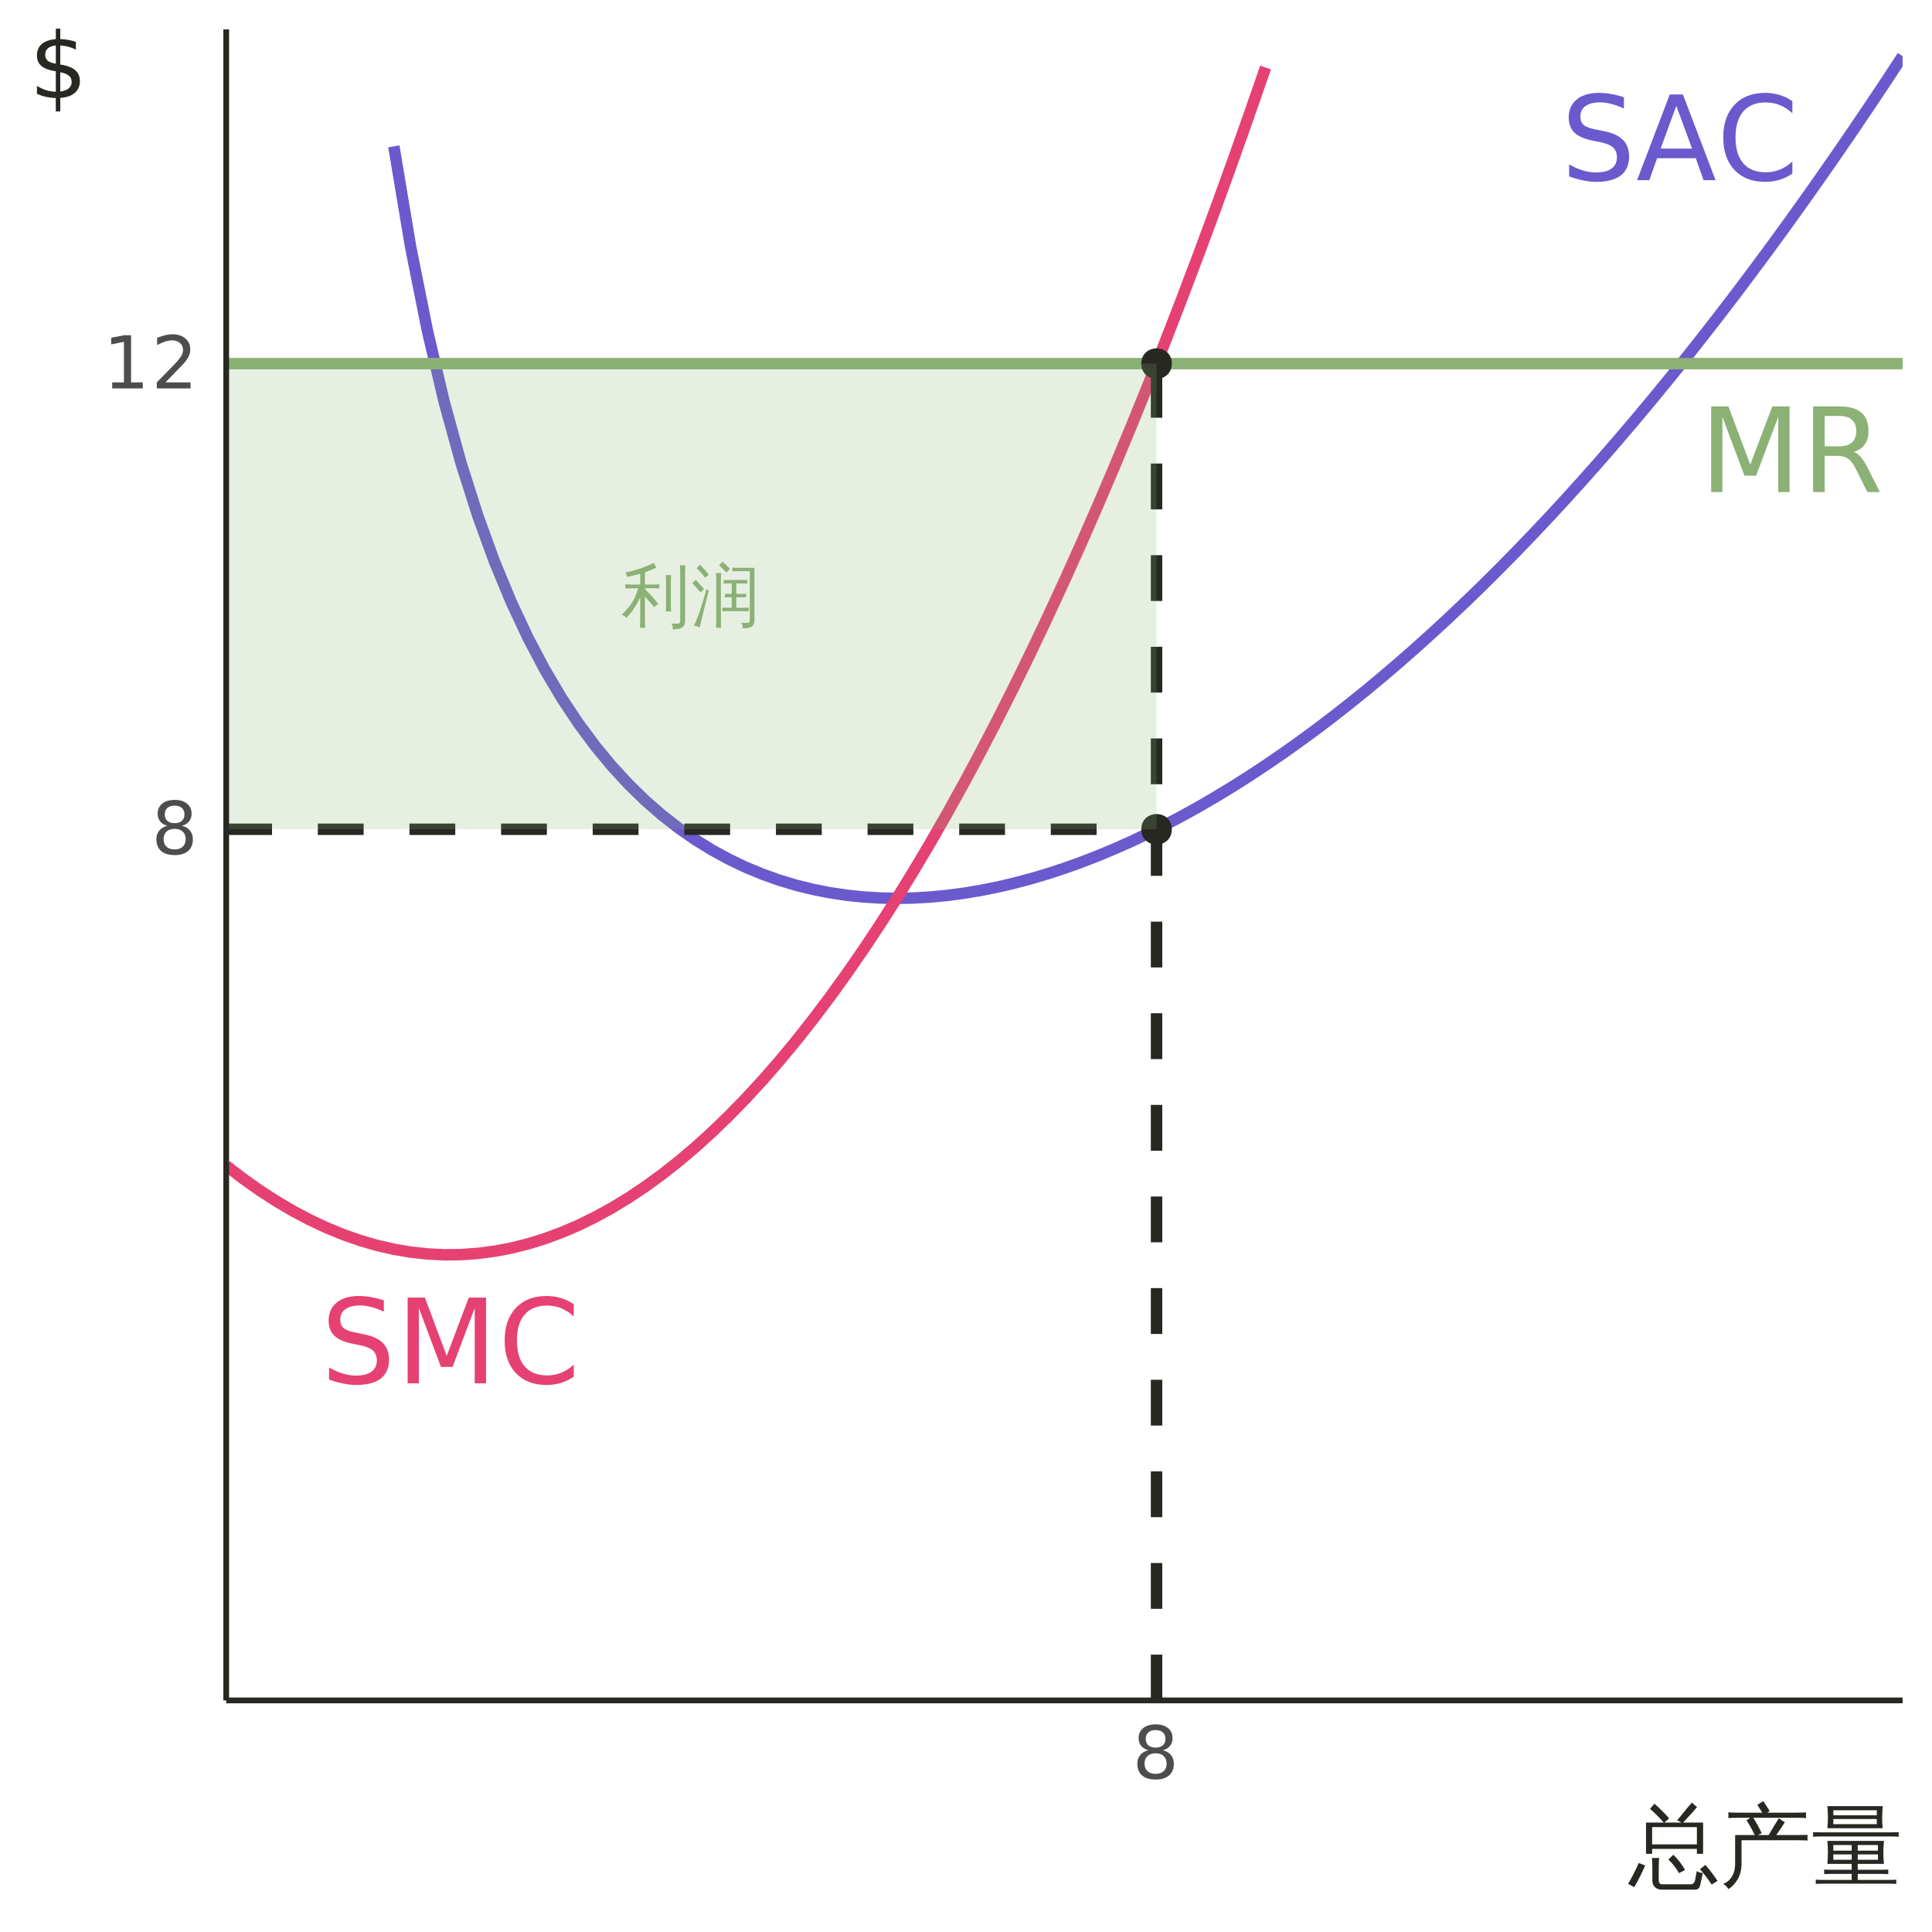
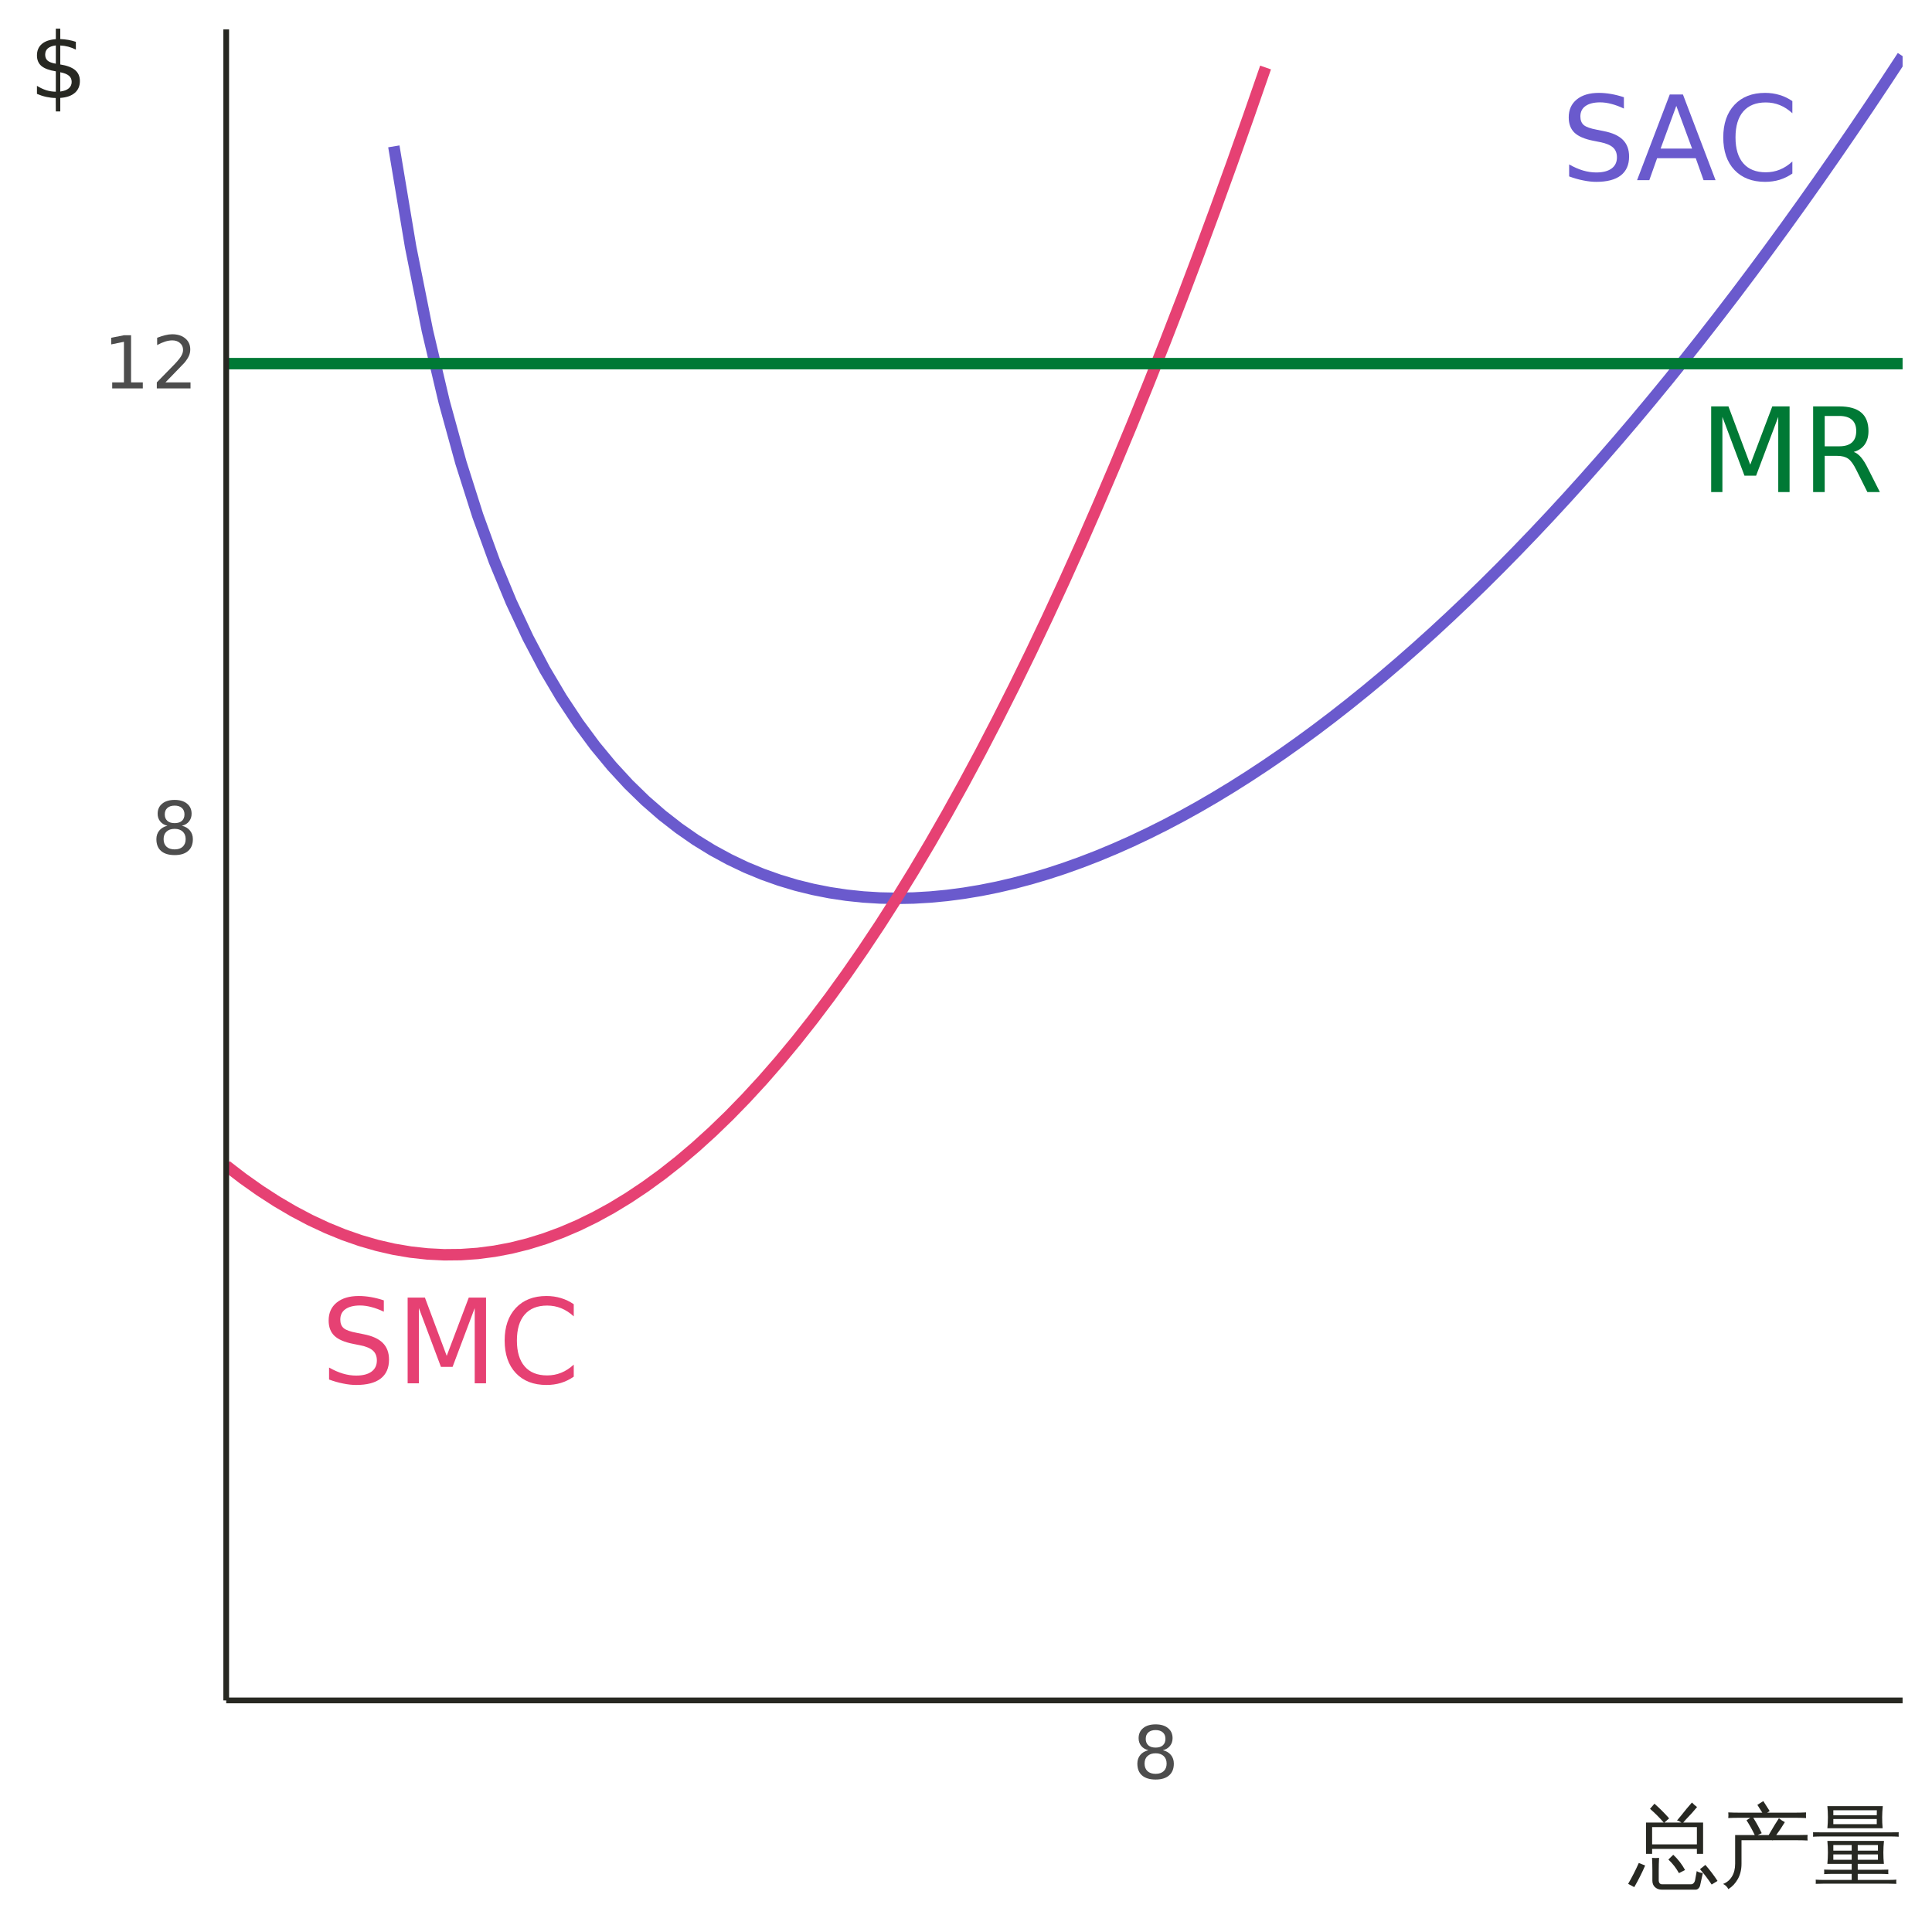
<svg xmlns="http://www.w3.org/2000/svg" xmlns:xlink="http://www.w3.org/1999/xlink" width="360" height="360" viewBox="0 0 360 360">
  <defs>
    <g>
      <g id="glyph-0-0">
        <path d="M 1.094 3.875 L 1.094 -15.453 L 12.047 -15.453 L 12.047 3.875 Z M 2.328 2.656 L 10.828 2.656 L 10.828 -14.219 L 2.328 -14.219 Z M 2.328 2.656 " />
      </g>
      <g id="glyph-0-1">
        <path d="M 11.719 -15.453 L 11.719 -13.344 C 10.906 -13.727 10.133 -14.016 9.406 -14.203 C 8.676 -14.398 7.973 -14.5 7.297 -14.5 C 6.117 -14.5 5.207 -14.27 4.562 -13.812 C 3.926 -13.363 3.609 -12.719 3.609 -11.875 C 3.609 -11.164 3.82 -10.629 4.25 -10.266 C 4.676 -9.91 5.477 -9.625 6.656 -9.406 L 7.969 -9.141 C 9.582 -8.828 10.77 -8.285 11.531 -7.516 C 12.301 -6.742 12.688 -5.707 12.688 -4.406 C 12.688 -2.852 12.164 -1.676 11.125 -0.875 C 10.094 -0.082 8.57 0.312 6.562 0.312 C 5.812 0.312 5.008 0.223 4.156 0.047 C 3.301 -0.117 2.422 -0.367 1.516 -0.703 L 1.516 -2.938 C 2.391 -2.438 3.242 -2.062 4.078 -1.812 C 4.922 -1.562 5.75 -1.438 6.562 -1.438 C 7.801 -1.438 8.754 -1.68 9.422 -2.172 C 10.086 -2.66 10.422 -3.352 10.422 -4.25 C 10.422 -5.031 10.18 -5.641 9.703 -6.078 C 9.223 -6.523 8.438 -6.859 7.344 -7.078 L 6.016 -7.344 C 4.41 -7.656 3.242 -8.156 2.516 -8.844 C 1.797 -9.531 1.438 -10.484 1.438 -11.703 C 1.438 -13.109 1.93 -14.219 2.922 -15.031 C 3.922 -15.852 5.297 -16.266 7.047 -16.266 C 7.797 -16.266 8.555 -16.195 9.328 -16.062 C 10.109 -15.926 10.906 -15.723 11.719 -15.453 Z M 11.719 -15.453 " />
      </g>
      <g id="glyph-0-2">
        <path d="M 2.156 -15.969 L 5.375 -15.969 L 9.438 -5.109 L 13.547 -15.969 L 16.766 -15.969 L 16.766 0 L 14.656 0 L 14.656 -14.016 L 10.531 -3.062 L 8.359 -3.062 L 4.25 -14.016 L 4.25 0 L 2.156 0 Z M 2.156 -15.969 " />
      </g>
      <g id="glyph-0-3">
        <path d="M 14.109 -14.734 L 14.109 -12.469 C 13.379 -13.145 12.602 -13.648 11.781 -13.984 C 10.957 -14.316 10.082 -14.484 9.156 -14.484 C 7.332 -14.484 5.938 -13.926 4.969 -12.812 C 4 -11.695 3.516 -10.082 3.516 -7.969 C 3.516 -5.863 4 -4.254 4.969 -3.141 C 5.938 -2.023 7.332 -1.469 9.156 -1.469 C 10.082 -1.469 10.957 -1.633 11.781 -1.969 C 12.602 -2.301 13.379 -2.805 14.109 -3.484 L 14.109 -1.234 C 13.348 -0.711 12.547 -0.32 11.703 -0.062 C 10.859 0.188 9.969 0.312 9.031 0.312 C 6.613 0.312 4.707 -0.426 3.312 -1.906 C 1.926 -3.383 1.234 -5.406 1.234 -7.969 C 1.234 -10.531 1.926 -12.551 3.312 -14.031 C 4.707 -15.52 6.613 -16.266 9.031 -16.266 C 9.988 -16.266 10.891 -16.133 11.734 -15.875 C 12.578 -15.625 13.367 -15.242 14.109 -14.734 Z M 14.109 -14.734 " />
      </g>
      <g id="glyph-0-4">
        <path d="M 7.484 -13.844 L 4.562 -5.891 L 10.422 -5.891 Z M 6.266 -15.969 L 8.719 -15.969 L 14.797 0 L 12.562 0 L 11.109 -4.094 L 3.906 -4.094 L 2.453 0 L 0.172 0 Z M 6.266 -15.969 " />
      </g>
      <g id="glyph-0-5">
        <path d="M 9.719 -7.484 C 10.188 -7.328 10.641 -6.992 11.078 -6.484 C 11.516 -5.973 11.953 -5.266 12.391 -4.359 L 14.594 0 L 12.266 0 L 10.219 -4.094 C 9.695 -5.164 9.188 -5.875 8.688 -6.219 C 8.195 -6.57 7.52 -6.75 6.656 -6.75 L 4.312 -6.75 L 4.312 0 L 2.156 0 L 2.156 -15.969 L 7.031 -15.969 C 8.852 -15.969 10.211 -15.586 11.109 -14.828 C 12.016 -14.066 12.469 -12.914 12.469 -11.375 C 12.469 -10.363 12.234 -9.523 11.766 -8.859 C 11.297 -8.203 10.613 -7.742 9.719 -7.484 Z M 4.312 -14.188 L 4.312 -8.531 L 7.031 -8.531 C 8.07 -8.531 8.859 -8.77 9.391 -9.25 C 9.922 -9.727 10.188 -10.438 10.188 -11.375 C 10.188 -12.301 9.922 -13 9.391 -13.469 C 8.859 -13.945 8.07 -14.188 7.031 -14.188 Z M 4.312 -14.188 " />
      </g>
      <g id="glyph-1-0">
-         <path d="M 0.422 0 L 0.422 -8.516 L 3.828 -8.516 L 3.828 0 Z M 0.844 -0.422 L 3.406 -0.422 L 3.406 -8.094 L 0.844 -8.094 Z M 0.844 -0.422 " />
+         <path d="M 0.672 2.406 L 0.672 -9.578 L 7.469 -9.578 L 7.469 2.406 Z M 1.438 1.641 L 6.719 1.641 L 6.719 -8.828 L 1.438 -8.828 Z M 1.438 1.641 " />
      </g>
      <g id="glyph-1-1">
-         <path d="M 2.078 -5.859 C 1.609 -5.859 1.141 -5.848 0.672 -5.828 C 0.703 -6.086 0.703 -6.336 0.672 -6.578 C 1.141 -6.555 1.609 -6.547 2.078 -6.547 L 3.469 -6.547 L 3.469 -8.562 C 2.719 -8.344 1.895 -8.141 1 -7.953 C 0.977 -8.266 0.875 -8.547 0.688 -8.797 C 1.914 -9.023 3.164 -9.391 4.438 -9.891 L 6.047 -10.578 C 6.148 -10.254 6.285 -9.953 6.453 -9.672 C 5.773 -9.359 5.07 -9.078 4.344 -8.828 L 4.344 -6.547 L 5.641 -6.547 C 6.109 -6.547 6.57 -6.555 7.031 -6.578 C 7.008 -6.336 7.008 -6.086 7.031 -5.828 C 6.57 -5.848 6.109 -5.859 5.641 -5.859 L 4.344 -5.859 L 4.344 -5.719 C 5.219 -4.844 6.047 -3.922 6.828 -2.953 L 6.062 -2.344 C 5.508 -3.008 4.938 -3.66 4.344 -4.297 L 4.344 -0.281 C 4.344 0.32 4.359 0.926 4.391 1.531 C 4.066 1.488 3.738 1.488 3.406 1.531 C 3.445 0.926 3.469 0.32 3.469 -0.281 L 3.469 -4.156 C 2.758 -2.613 1.891 -1.336 0.859 -0.328 C 0.641 -0.629 0.352 -0.832 0 -0.938 C 1.188 -2.02 2.02 -3.113 2.5 -4.219 C 2.688 -4.656 2.883 -5.203 3.094 -5.859 Z M 9.516 1.781 C 9.578 1.32 9.473 0.961 9.203 0.703 C 9.473 0.734 9.773 0.75 10.109 0.75 C 10.453 0.758 10.672 0.723 10.766 0.641 C 10.867 0.566 10.922 0.328 10.922 -0.078 L 10.922 -8.359 C 10.922 -8.961 10.91 -9.555 10.891 -10.141 C 11.211 -10.109 11.535 -10.109 11.859 -10.141 C 11.836 -9.555 11.828 -8.961 11.828 -8.359 L 11.828 0.219 C 11.828 0.945 11.551 1.406 11 1.594 C 10.531 1.75 10.035 1.812 9.516 1.781 Z M 9.219 -1.516 C 8.895 -1.547 8.566 -1.547 8.234 -1.516 C 8.266 -2.109 8.281 -2.703 8.281 -3.297 L 8.281 -6.531 C 8.281 -7.125 8.266 -7.723 8.234 -8.328 C 8.566 -8.285 8.895 -8.285 9.219 -8.328 C 9.188 -7.723 9.172 -7.125 9.172 -6.531 L 9.172 -3.297 C 9.172 -2.703 9.188 -2.109 9.219 -1.516 Z M 9.219 -1.516 " />
+         <path d="M 4.328 -4.703 C 3.68 -4.703 3.176 -4.531 2.812 -4.188 C 2.445 -3.852 2.266 -3.383 2.266 -2.781 C 2.266 -2.188 2.445 -1.719 2.812 -1.375 C 3.176 -1.039 3.68 -0.875 4.328 -0.875 C 4.961 -0.875 5.461 -1.039 5.828 -1.375 C 6.191 -1.719 6.375 -2.188 6.375 -2.781 C 6.375 -3.383 6.191 -3.852 5.828 -4.188 C 5.461 -4.531 4.961 -4.703 4.328 -4.703 Z M 2.984 -5.281 C 2.41 -5.414 1.961 -5.68 1.641 -6.078 C 1.316 -6.473 1.156 -6.953 1.156 -7.516 C 1.156 -8.305 1.438 -8.93 2 -9.391 C 2.562 -9.859 3.336 -10.094 4.328 -10.094 C 5.305 -10.094 6.078 -9.859 6.641 -9.391 C 7.203 -8.93 7.484 -8.305 7.484 -7.516 C 7.484 -6.953 7.32 -6.473 7 -6.078 C 6.688 -5.68 6.242 -5.414 5.672 -5.281 C 6.316 -5.125 6.816 -4.828 7.172 -4.391 C 7.535 -3.953 7.719 -3.414 7.719 -2.781 C 7.719 -1.82 7.422 -1.086 6.828 -0.578 C 6.242 -0.066 5.41 0.188 4.328 0.188 C 3.234 0.188 2.391 -0.066 1.797 -0.578 C 1.211 -1.086 0.922 -1.82 0.922 -2.781 C 0.922 -3.414 1.102 -3.953 1.469 -4.391 C 1.832 -4.828 2.336 -5.125 2.984 -5.281 Z M 2.484 -7.391 C 2.484 -6.879 2.645 -6.477 2.969 -6.188 C 3.289 -5.906 3.742 -5.766 4.328 -5.766 C 4.898 -5.766 5.348 -5.906 5.672 -6.188 C 5.992 -6.477 6.156 -6.879 6.156 -7.391 C 6.156 -7.91 5.992 -8.312 5.672 -8.594 C 5.348 -8.883 4.898 -9.031 4.328 -9.031 C 3.742 -9.031 3.289 -8.883 2.969 -8.594 C 2.645 -8.312 2.484 -7.91 2.484 -7.391 Z M 2.484 -7.391 " />
      </g>
      <g id="glyph-1-2">
-         <path d="M 10.703 -2.25 C 10.672 -2.02 10.672 -1.797 10.703 -1.578 C 10.285 -1.586 9.867 -1.594 9.453 -1.594 L 7.016 -1.594 C 6.598 -1.594 6.18 -1.586 5.766 -1.578 C 5.785 -1.797 5.785 -2.02 5.766 -2.25 C 6.18 -2.227 6.598 -2.219 7.016 -2.219 L 7.516 -2.219 L 7.516 -4.188 L 6.25 -4.156 C 6.27 -4.375 6.27 -4.602 6.25 -4.844 L 7.516 -4.797 L 7.516 -6.766 L 6 -6.734 C 6.02 -6.961 6.02 -7.188 6 -7.406 C 6.406 -7.395 6.816 -7.391 7.234 -7.391 L 9.203 -7.391 C 9.617 -7.391 10.031 -7.395 10.438 -7.406 C 10.414 -7.188 10.414 -6.961 10.438 -6.734 C 10.031 -6.754 9.617 -6.766 9.203 -6.766 L 8.375 -6.766 L 8.375 -4.797 L 8.953 -4.797 C 9.367 -4.797 9.785 -4.812 10.203 -4.844 C 10.18 -4.602 10.18 -4.375 10.203 -4.156 C 9.785 -4.176 9.367 -4.188 8.953 -4.188 L 8.375 -4.188 L 8.375 -2.219 L 9.453 -2.219 C 9.867 -2.219 10.285 -2.227 10.703 -2.25 Z M 10.891 -0.203 L 10.891 -9.047 L 8.875 -9.047 C 8.457 -9.047 8.039 -9.035 7.625 -9.016 C 7.645 -9.242 7.645 -9.473 7.625 -9.703 C 8.039 -9.672 8.457 -9.656 8.875 -9.656 L 11.75 -9.656 L 11.75 0.125 C 11.75 0.688 11.578 1.078 11.234 1.297 C 10.879 1.516 10.305 1.617 9.516 1.609 C 9.609 1.211 9.516 0.863 9.234 0.562 C 9.492 0.594 9.785 0.609 10.109 0.609 C 10.441 0.617 10.656 0.586 10.75 0.516 C 10.844 0.441 10.891 0.203 10.891 -0.203 Z M 7.203 -9.469 L 6.531 -8.797 L 5.156 -10.141 L 5.828 -10.812 Z M 5.531 1.531 C 5.219 1.488 4.906 1.488 4.594 1.531 C 4.625 0.945 4.641 0.363 4.641 -0.219 L 4.641 -6.953 C 4.641 -7.535 4.625 -8.117 4.594 -8.703 C 4.906 -8.66 5.219 -8.66 5.531 -8.703 C 5.508 -8.117 5.5 -7.535 5.5 -6.953 L 5.5 -0.219 C 5.5 0.363 5.508 0.945 5.531 1.531 Z M 1.547 1.469 C 1.266 1.27 0.91 1.164 0.484 1.156 C 0.785 0.477 1.098 -0.289 1.422 -1.156 C 1.742 -2.031 2.207 -3.535 2.812 -5.672 L 3.234 -5.406 L 2.047 -0.672 Z M 2.359 -5.719 L 1.719 -5.094 L 0.172 -6.797 L 0.828 -7.422 Z M 2.547 -7.828 C 2.078 -8.453 1.562 -9.039 1 -9.594 L 1.625 -10.25 C 2.207 -9.664 2.754 -9.039 3.266 -8.375 Z M 2.547 -7.828 " />
+         <path d="M 1.688 -1.125 L 3.875 -1.125 L 3.875 -8.688 L 1.5 -8.203 L 1.5 -9.438 L 3.859 -9.906 L 5.203 -9.906 L 5.203 -1.125 L 7.391 -1.125 L 7.391 0 L 1.688 0 Z M 1.688 -1.125 " />
+       </g>
+       <g id="glyph-1-3">
+         <path d="M 2.609 -1.125 L 7.281 -1.125 L 7.281 0 L 1 0 L 1 -1.125 C 1.508 -1.656 2.203 -2.363 3.078 -3.25 C 3.953 -4.133 4.504 -4.707 4.734 -4.969 C 5.16 -5.445 5.457 -5.852 5.625 -6.188 C 5.801 -6.52 5.891 -6.848 5.891 -7.172 C 5.891 -7.703 5.703 -8.129 5.328 -8.453 C 4.961 -8.785 4.484 -8.953 3.891 -8.953 C 3.473 -8.953 3.031 -8.879 2.562 -8.734 C 2.094 -8.586 1.594 -8.367 1.062 -8.078 L 1.062 -9.438 C 1.602 -9.645 2.109 -9.805 2.578 -9.922 C 3.047 -10.035 3.473 -10.094 3.859 -10.094 C 4.891 -10.094 5.707 -9.832 6.312 -9.312 C 6.926 -8.801 7.234 -8.117 7.234 -7.266 C 7.234 -6.859 7.156 -6.473 7 -6.109 C 6.852 -5.742 6.578 -5.312 6.172 -4.812 C 6.055 -4.688 5.703 -4.316 5.109 -3.703 C 4.523 -3.086 3.691 -2.227 2.609 -1.125 Z M 2.609 -1.125 " />
      </g>
      <g id="glyph-2-0">
-         <path d="M 0.672 2.406 L 0.672 -9.578 L 7.469 -9.578 L 7.469 2.406 Z M 1.438 1.641 L 6.719 1.641 L 6.719 -8.828 L 1.438 -8.828 Z M 1.438 1.641 " />
+         <path d="M 0.562 0 L 0.562 -11.328 L 5.078 -11.328 L 5.078 0 Z M 1.125 -0.562 L 4.516 -0.562 L 4.516 -10.766 L 1.125 -10.766 Z M 1.125 -0.562 " />
      </g>
      <g id="glyph-2-1">
-         <path d="M 4.328 -4.703 C 3.68 -4.703 3.176 -4.531 2.812 -4.188 C 2.445 -3.852 2.266 -3.383 2.266 -2.781 C 2.266 -2.188 2.445 -1.719 2.812 -1.375 C 3.176 -1.039 3.68 -0.875 4.328 -0.875 C 4.961 -0.875 5.461 -1.039 5.828 -1.375 C 6.191 -1.719 6.375 -2.188 6.375 -2.781 C 6.375 -3.383 6.191 -3.852 5.828 -4.188 C 5.461 -4.531 4.961 -4.703 4.328 -4.703 Z M 2.984 -5.281 C 2.41 -5.414 1.961 -5.68 1.641 -6.078 C 1.316 -6.473 1.156 -6.953 1.156 -7.516 C 1.156 -8.305 1.438 -8.93 2 -9.391 C 2.562 -9.859 3.336 -10.094 4.328 -10.094 C 5.305 -10.094 6.078 -9.859 6.641 -9.391 C 7.203 -8.93 7.484 -8.305 7.484 -7.516 C 7.484 -6.953 7.32 -6.473 7 -6.078 C 6.688 -5.68 6.242 -5.414 5.672 -5.281 C 6.316 -5.125 6.816 -4.828 7.172 -4.391 C 7.535 -3.953 7.719 -3.414 7.719 -2.781 C 7.719 -1.82 7.422 -1.086 6.828 -0.578 C 6.242 -0.066 5.41 0.188 4.328 0.188 C 3.234 0.188 2.391 -0.066 1.797 -0.578 C 1.211 -1.086 0.922 -1.82 0.922 -2.781 C 0.922 -3.414 1.102 -3.953 1.469 -4.391 C 1.832 -4.828 2.336 -5.125 2.984 -5.281 Z M 2.484 -7.391 C 2.484 -6.879 2.645 -6.477 2.969 -6.188 C 3.289 -5.906 3.742 -5.766 4.328 -5.766 C 4.898 -5.766 5.348 -5.906 5.672 -6.188 C 5.992 -6.477 6.156 -6.879 6.156 -7.391 C 6.156 -7.91 5.992 -8.312 5.672 -8.594 C 5.348 -8.883 4.898 -9.031 4.328 -9.031 C 3.742 -9.031 3.289 -8.883 2.969 -8.594 C 2.645 -8.312 2.484 -7.91 2.484 -7.391 Z M 2.484 -7.391 " />
+         <path d="M 4.328 -4.453 L 3.188 -4.453 L 3.188 -10.281 L 6.5 -10.281 C 5.707 -11.195 4.852 -12.051 3.938 -12.844 L 4.766 -13.797 C 5.734 -12.941 6.645 -12.031 7.5 -11.062 L 6.609 -10.281 L 9.766 -10.281 C 9.523 -10.477 9.258 -10.609 8.969 -10.672 L 9.75 -11.609 C 10.414 -12.441 10.758 -12.867 10.781 -12.891 L 11.75 -14.016 C 12.039 -13.703 12.359 -13.422 12.703 -13.172 L 11.734 -12.047 L 10.625 -10.859 L 10.125 -10.281 L 13.828 -10.281 L 13.828 -4.453 L 12.672 -4.453 L 12.672 -5.375 L 4.328 -5.375 Z M 12.672 -9.438 L 4.328 -9.438 L 4.328 -6.219 L 12.672 -6.219 Z M 15.422 1.266 C 14.754 0.254 14.031 -0.695 13.25 -1.594 L 14.25 -2.391 C 15.07 -1.461 15.828 -0.469 16.516 0.594 Z M 9.328 -0.859 C 8.797 -1.816 8.141 -2.66 7.359 -3.391 L 8.266 -4.281 C 9.141 -3.469 9.875 -2.52 10.469 -1.438 Z M 12.641 -1.234 C 12.953 -1.035 13.332 -0.914 13.781 -0.875 L 13.297 1.328 C 13.254 1.578 13.156 1.785 13 1.953 C 12.844 2.129 12.656 2.219 12.438 2.219 L 6.125 2.219 C 5.625 2.219 5.207 2.066 4.875 1.766 C 4.539 1.461 4.375 1.055 4.375 0.547 L 4.375 -1.391 C 4.375 -2.172 4.352 -2.941 4.312 -3.703 C 4.75 -3.66 5.188 -3.66 5.625 -3.703 C 5.582 -2.941 5.562 -2.172 5.562 -1.391 L 5.562 0.547 C 5.562 0.723 5.613 0.879 5.719 1.016 C 5.832 1.148 5.973 1.219 6.141 1.219 L 11.594 1.219 C 11.781 1.219 11.938 1.145 12.062 1 C 12.195 0.863 12.285 0.691 12.328 0.484 Z M -0.141 1.141 C 0.586 -0.109 1.25 -1.406 1.844 -2.75 L 3.031 -2.281 C 2.426 -0.883 1.75 0.457 1 1.75 Z M -0.141 1.141 " />
      </g>
      <g id="glyph-2-2">
-         <path d="M 1.688 -1.125 L 3.875 -1.125 L 3.875 -8.688 L 1.5 -8.203 L 1.5 -9.438 L 3.859 -9.906 L 5.203 -9.906 L 5.203 -1.125 L 7.391 -1.125 L 7.391 0 L 1.688 0 Z M 1.688 -1.125 " />
+         <path d="M 2.797 -2.609 L 2.797 -7.953 L 6.453 -7.953 C 6.004 -8.898 5.492 -9.816 4.922 -10.703 L 5.625 -11.172 L 3.453 -11.172 C 2.805 -11.172 2.16 -11.156 1.516 -11.125 C 1.555 -11.477 1.555 -11.828 1.516 -12.172 C 2.16 -12.141 2.805 -12.125 3.453 -12.125 L 7.859 -12.125 L 6.938 -13.578 L 8.047 -14.281 L 9.234 -12.422 L 8.766 -12.125 L 14.094 -12.125 C 14.738 -12.125 15.379 -12.141 16.016 -12.172 C 15.984 -11.828 15.984 -11.477 16.016 -11.125 C 15.379 -11.156 14.738 -11.172 14.094 -11.172 L 6.172 -11.172 C 6.766 -10.242 7.289 -9.285 7.75 -8.297 L 6.984 -7.953 L 9.047 -7.953 L 10.156 -9.828 L 10.953 -11.078 C 11.297 -10.797 11.664 -10.555 12.062 -10.359 C 11.812 -9.941 11.547 -9.523 11.266 -9.109 L 10.453 -7.953 L 14.359 -7.953 C 15.016 -7.953 15.66 -7.961 16.297 -7.984 C 16.266 -7.641 16.266 -7.289 16.297 -6.938 C 15.66 -6.969 15.016 -6.984 14.359 -6.984 L 9.844 -6.984 L 9.797 -6.922 C 9.773 -6.941 9.75 -6.961 9.719 -6.984 L 3.984 -6.984 L 3.984 -2.609 C 3.984 -1.523 3.758 -0.582 3.312 0.219 C 2.863 1.031 2.27 1.664 1.531 2.125 C 1.32 1.688 0.992 1.363 0.547 1.156 C 1.242 0.895 1.789 0.441 2.188 -0.203 C 2.594 -0.848 2.797 -1.648 2.797 -2.609 Z M 2.797 -2.609 " />
      </g>
      <g id="glyph-2-3">
-         <path d="M 2.609 -1.125 L 7.281 -1.125 L 7.281 0 L 1 0 L 1 -1.125 C 1.508 -1.656 2.203 -2.363 3.078 -3.25 C 3.953 -4.133 4.504 -4.707 4.734 -4.969 C 5.16 -5.445 5.457 -5.852 5.625 -6.188 C 5.801 -6.52 5.891 -6.848 5.891 -7.172 C 5.891 -7.703 5.703 -8.129 5.328 -8.453 C 4.961 -8.785 4.484 -8.953 3.891 -8.953 C 3.473 -8.953 3.031 -8.879 2.562 -8.734 C 2.094 -8.586 1.594 -8.367 1.062 -8.078 L 1.062 -9.438 C 1.602 -9.645 2.109 -9.805 2.578 -9.922 C 3.047 -10.035 3.473 -10.094 3.859 -10.094 C 4.891 -10.094 5.707 -9.832 6.312 -9.312 C 6.926 -8.801 7.234 -8.117 7.234 -7.266 C 7.234 -6.859 7.156 -6.473 7 -6.109 C 6.852 -5.742 6.578 -5.312 6.172 -4.812 C 6.055 -4.688 5.703 -4.316 5.109 -3.703 C 4.523 -3.086 3.691 -2.227 2.609 -1.125 Z M 2.609 -1.125 " />
+         <path d="M 15.844 0.359 C 15.801 0.617 15.801 0.879 15.844 1.141 C 15.363 1.117 14.883 1.109 14.406 1.109 L 2.219 1.109 C 1.75 1.109 1.281 1.117 0.812 1.141 C 0.832 0.879 0.832 0.617 0.812 0.359 C 1.281 0.391 1.75 0.406 2.219 0.406 L 7.516 0.406 L 7.516 -0.719 L 3.938 -0.719 C 3.414 -0.719 2.895 -0.703 2.375 -0.672 C 2.406 -0.953 2.406 -1.234 2.375 -1.516 C 2.895 -1.492 3.414 -1.484 3.938 -1.484 L 7.516 -1.484 L 7.516 -2.578 L 2.984 -2.578 C 3.117 -4.004 3.117 -5.43 2.984 -6.859 L 13.531 -6.859 C 13.383 -5.43 13.379 -4.004 13.516 -2.578 L 8.641 -2.578 L 8.641 -1.484 L 12.797 -1.484 C 13.316 -1.484 13.832 -1.492 14.344 -1.516 C 14.32 -1.234 14.32 -0.953 14.344 -0.672 C 13.832 -0.703 13.316 -0.719 12.797 -0.719 L 8.641 -0.719 L 8.641 0.406 L 14.406 0.406 C 14.883 0.406 15.363 0.391 15.844 0.359 Z M 16.281 -8.484 C 16.258 -8.203 16.258 -7.922 16.281 -7.641 C 15.77 -7.672 15.258 -7.688 14.75 -7.688 L 1.859 -7.688 C 1.336 -7.688 0.82 -7.672 0.312 -7.641 C 0.332 -7.922 0.332 -8.203 0.312 -8.484 C 0.832 -8.461 1.348 -8.453 1.859 -8.453 L 14.75 -8.453 C 15.25 -8.453 15.758 -8.461 16.281 -8.484 Z M 2.984 -9.219 C 3.117 -10.602 3.117 -11.977 2.984 -13.344 L 13.312 -13.344 C 13.164 -11.977 13.156 -10.602 13.281 -9.219 Z M 8.641 -5.047 L 12.406 -5.047 L 12.406 -6.094 L 8.641 -6.094 Z M 7.516 -5.047 L 7.516 -6.094 L 4.094 -6.094 L 4.094 -5.047 Z M 8.641 -4.344 L 8.641 -3.344 L 12.406 -3.344 L 12.406 -4.344 Z M 7.516 -4.344 L 4.094 -4.344 L 4.094 -3.344 L 7.516 -3.344 Z M 4.094 -12.578 L 4.094 -11.641 L 12.188 -11.641 L 12.203 -12.578 Z M 4.094 -10.938 L 4.094 -9.984 L 12.188 -9.984 L 12.188 -10.938 Z M 4.094 -10.938 " />
      </g>
      <g id="glyph-3-0">
-         <path d="M 0.562 0 L 0.562 -11.328 L 5.078 -11.328 L 5.078 0 Z M 1.125 -0.562 L 4.516 -0.562 L 4.516 -10.766 L 1.125 -10.766 Z M 1.125 -0.562 " />
+         <path d="M 0.844 3 L 0.844 -11.984 L 9.344 -11.984 L 9.344 3 Z M 1.797 2.062 L 8.406 2.062 L 8.406 -11.031 L 1.797 -11.031 Z M 1.797 2.062 " />
      </g>
      <g id="glyph-3-1">
-         <path d="M 4.328 -4.453 L 3.188 -4.453 L 3.188 -10.281 L 6.5 -10.281 C 5.707 -11.195 4.852 -12.051 3.938 -12.844 L 4.766 -13.797 C 5.734 -12.941 6.645 -12.031 7.5 -11.062 L 6.609 -10.281 L 9.766 -10.281 C 9.523 -10.477 9.258 -10.609 8.969 -10.672 L 9.75 -11.609 C 10.414 -12.441 10.758 -12.867 10.781 -12.891 L 11.75 -14.016 C 12.039 -13.703 12.359 -13.422 12.703 -13.172 L 11.734 -12.047 L 10.625 -10.859 L 10.125 -10.281 L 13.828 -10.281 L 13.828 -4.453 L 12.672 -4.453 L 12.672 -5.375 L 4.328 -5.375 Z M 12.672 -9.438 L 4.328 -9.438 L 4.328 -6.219 L 12.672 -6.219 Z M 15.422 1.266 C 14.754 0.254 14.031 -0.695 13.25 -1.594 L 14.25 -2.391 C 15.07 -1.461 15.828 -0.469 16.516 0.594 Z M 9.328 -0.859 C 8.797 -1.816 8.141 -2.66 7.359 -3.391 L 8.266 -4.281 C 9.141 -3.469 9.875 -2.52 10.469 -1.438 Z M 12.641 -1.234 C 12.953 -1.035 13.332 -0.914 13.781 -0.875 L 13.297 1.328 C 13.254 1.578 13.156 1.785 13 1.953 C 12.844 2.129 12.656 2.219 12.438 2.219 L 6.125 2.219 C 5.625 2.219 5.207 2.066 4.875 1.766 C 4.539 1.461 4.375 1.055 4.375 0.547 L 4.375 -1.391 C 4.375 -2.172 4.352 -2.941 4.312 -3.703 C 4.75 -3.66 5.188 -3.66 5.625 -3.703 C 5.582 -2.941 5.562 -2.172 5.562 -1.391 L 5.562 0.547 C 5.562 0.723 5.613 0.879 5.719 1.016 C 5.832 1.148 5.973 1.219 6.141 1.219 L 11.594 1.219 C 11.781 1.219 11.938 1.145 12.062 1 C 12.195 0.863 12.285 0.691 12.328 0.484 Z M -0.141 1.141 C 0.586 -0.109 1.25 -1.406 1.844 -2.75 L 3.031 -2.281 C 2.426 -0.883 1.75 0.457 1 1.75 Z M -0.141 1.141 " />
-       </g>
-       <g id="glyph-3-2">
-         <path d="M 2.797 -2.609 L 2.797 -7.953 L 6.453 -7.953 C 6.004 -8.898 5.492 -9.816 4.922 -10.703 L 5.625 -11.172 L 3.453 -11.172 C 2.805 -11.172 2.16 -11.156 1.516 -11.125 C 1.555 -11.477 1.555 -11.828 1.516 -12.172 C 2.16 -12.141 2.805 -12.125 3.453 -12.125 L 7.859 -12.125 L 6.938 -13.578 L 8.047 -14.281 L 9.234 -12.422 L 8.766 -12.125 L 14.094 -12.125 C 14.738 -12.125 15.379 -12.141 16.016 -12.172 C 15.984 -11.828 15.984 -11.477 16.016 -11.125 C 15.379 -11.156 14.738 -11.172 14.094 -11.172 L 6.172 -11.172 C 6.766 -10.242 7.289 -9.285 7.75 -8.297 L 6.984 -7.953 L 9.047 -7.953 L 10.156 -9.828 L 10.953 -11.078 C 11.297 -10.797 11.664 -10.555 12.062 -10.359 C 11.812 -9.941 11.547 -9.523 11.266 -9.109 L 10.453 -7.953 L 14.359 -7.953 C 15.016 -7.953 15.66 -7.961 16.297 -7.984 C 16.266 -7.641 16.266 -7.289 16.297 -6.938 C 15.66 -6.969 15.016 -6.984 14.359 -6.984 L 9.844 -6.984 L 9.797 -6.922 C 9.773 -6.941 9.75 -6.961 9.719 -6.984 L 3.984 -6.984 L 3.984 -2.609 C 3.984 -1.523 3.758 -0.582 3.312 0.219 C 2.863 1.031 2.27 1.664 1.531 2.125 C 1.32 1.688 0.992 1.363 0.547 1.156 C 1.242 0.895 1.789 0.441 2.188 -0.203 C 2.594 -0.848 2.797 -1.648 2.797 -2.609 Z M 2.797 -2.609 " />
-       </g>
-       <g id="glyph-3-3">
-         <path d="M 15.844 0.359 C 15.801 0.617 15.801 0.879 15.844 1.141 C 15.363 1.117 14.883 1.109 14.406 1.109 L 2.219 1.109 C 1.75 1.109 1.281 1.117 0.812 1.141 C 0.832 0.879 0.832 0.617 0.812 0.359 C 1.281 0.391 1.75 0.406 2.219 0.406 L 7.516 0.406 L 7.516 -0.719 L 3.938 -0.719 C 3.414 -0.719 2.895 -0.703 2.375 -0.672 C 2.406 -0.953 2.406 -1.234 2.375 -1.516 C 2.895 -1.492 3.414 -1.484 3.938 -1.484 L 7.516 -1.484 L 7.516 -2.578 L 2.984 -2.578 C 3.117 -4.004 3.117 -5.43 2.984 -6.859 L 13.531 -6.859 C 13.383 -5.43 13.379 -4.004 13.516 -2.578 L 8.641 -2.578 L 8.641 -1.484 L 12.797 -1.484 C 13.316 -1.484 13.832 -1.492 14.344 -1.516 C 14.32 -1.234 14.32 -0.953 14.344 -0.672 C 13.832 -0.703 13.316 -0.719 12.797 -0.719 L 8.641 -0.719 L 8.641 0.406 L 14.406 0.406 C 14.883 0.406 15.363 0.391 15.844 0.359 Z M 16.281 -8.484 C 16.258 -8.203 16.258 -7.922 16.281 -7.641 C 15.77 -7.672 15.258 -7.688 14.75 -7.688 L 1.859 -7.688 C 1.336 -7.688 0.82 -7.672 0.312 -7.641 C 0.332 -7.922 0.332 -8.203 0.312 -8.484 C 0.832 -8.461 1.348 -8.453 1.859 -8.453 L 14.75 -8.453 C 15.25 -8.453 15.758 -8.461 16.281 -8.484 Z M 2.984 -9.219 C 3.117 -10.602 3.117 -11.977 2.984 -13.344 L 13.312 -13.344 C 13.164 -11.977 13.156 -10.602 13.281 -9.219 Z M 8.641 -5.047 L 12.406 -5.047 L 12.406 -6.094 L 8.641 -6.094 Z M 7.516 -5.047 L 7.516 -6.094 L 4.094 -6.094 L 4.094 -5.047 Z M 8.641 -4.344 L 8.641 -3.344 L 12.406 -3.344 L 12.406 -4.344 Z M 7.516 -4.344 L 4.094 -4.344 L 4.094 -3.344 L 7.516 -3.344 Z M 4.094 -12.578 L 4.094 -11.641 L 12.188 -11.641 L 12.203 -12.578 Z M 4.094 -10.938 L 4.094 -9.984 L 12.188 -9.984 L 12.188 -10.938 Z M 4.094 -10.938 " />
-       </g>
-       <g id="glyph-4-0">
-         <path d="M 0.844 3 L 0.844 -11.984 L 9.344 -11.984 L 9.344 3 Z M 1.797 2.062 L 8.406 2.062 L 8.406 -11.031 L 1.797 -11.031 Z M 1.797 2.062 " />
-       </g>
-       <g id="glyph-4-1">
        <path d="M 5.75 2.5 L 4.922 2.5 L 4.906 0 C 4.32 -0.008 3.738 -0.078 3.156 -0.203 C 2.582 -0.328 2 -0.516 1.406 -0.766 L 1.406 -2.266 C 1.977 -1.91 2.551 -1.641 3.125 -1.453 C 3.707 -1.273 4.305 -1.18 4.922 -1.172 L 4.922 -4.969 C 3.691 -5.164 2.797 -5.5 2.234 -5.969 C 1.68 -6.445 1.406 -7.102 1.406 -7.938 C 1.406 -8.832 1.707 -9.539 2.312 -10.062 C 2.914 -10.582 3.785 -10.883 4.922 -10.969 L 4.922 -12.922 L 5.75 -12.922 L 5.75 -10.984 C 6.258 -10.961 6.754 -10.91 7.234 -10.828 C 7.711 -10.742 8.188 -10.625 8.656 -10.469 L 8.656 -9.016 C 8.188 -9.254 7.711 -9.438 7.234 -9.562 C 6.754 -9.688 6.258 -9.758 5.75 -9.781 L 5.75 -6.25 C 7 -6.051 7.922 -5.703 8.516 -5.203 C 9.109 -4.703 9.406 -4.02 9.406 -3.156 C 9.406 -2.227 9.086 -1.492 8.453 -0.953 C 7.828 -0.41 6.926 -0.098 5.75 -0.016 Z M 4.922 -6.391 L 4.922 -9.797 C 4.273 -9.723 3.781 -9.539 3.438 -9.25 C 3.102 -8.957 2.938 -8.566 2.938 -8.078 C 2.938 -7.598 3.094 -7.223 3.406 -6.953 C 3.719 -6.691 4.223 -6.504 4.922 -6.391 Z M 5.75 -4.797 L 5.75 -1.203 C 6.445 -1.297 6.973 -1.492 7.328 -1.797 C 7.691 -2.109 7.875 -2.508 7.875 -3 C 7.875 -3.488 7.703 -3.875 7.359 -4.156 C 7.016 -4.445 6.477 -4.66 5.75 -4.797 Z M 5.75 -4.797 " />
      </g>
    </g>
    <clipPath id="clip-0">
      <path clip-rule="nonzero" d="M 72 9 L 354.523 9 L 354.523 169 L 72 169 Z M 72 9 " />
    </clipPath>
    <clipPath id="clip-1">
      <path clip-rule="nonzero" d="M 42.152 11 L 237 11 L 237 235 L 42.152 235 Z M 42.152 11 " />
    </clipPath>
    <clipPath id="clip-2">
      <path clip-rule="nonzero" d="M 42.152 66 L 354.523 66 L 354.523 69 L 42.152 69 Z M 42.152 66 " />
-     </clipPath>
-     <clipPath id="clip-3">
-       <path clip-rule="nonzero" d="M 214 66 L 217 66 L 217 316.852 L 214 316.852 Z M 214 66 " />
-     </clipPath>
-     <clipPath id="clip-4">
-       <path clip-rule="nonzero" d="M 42.152 153 L 217 153 L 217 156 L 42.152 156 Z M 42.152 153 " />
-     </clipPath>
-     <clipPath id="clip-5">
-       <path clip-rule="nonzero" d="M 42.152 67 L 216 67 L 216 155 L 42.152 155 Z M 42.152 67 " />
    </clipPath>
  </defs>
  <rect x="-36" y="-36" width="432" height="432" fill="rgb(100%, 100%, 100%)" fill-opacity="1" />
  <g clip-path="url(#clip-0)">
    <path fill="none" stroke-width="2.134" stroke-linecap="butt" stroke-linejoin="round" stroke="rgb(41.569%, 35.294%, 80.392%)" stroke-opacity="1" stroke-miterlimit="10" d="M 73.387 27.273 L 76.512 45.984 L 79.637 61.609 L 82.758 74.852 L 85.883 86.203 L 89.008 96.035 L 92.129 104.621 L 95.254 112.164 L 98.379 118.832 L 101.5 124.754 L 104.625 130.027 L 107.75 134.742 L 110.871 138.961 L 113.996 142.742 L 117.121 146.137 L 120.242 149.176 L 123.367 151.898 L 126.492 154.332 L 129.613 156.504 L 132.738 158.426 L 135.863 160.125 L 138.984 161.617 L 142.109 162.906 L 145.234 164.016 L 148.355 164.953 L 151.48 165.723 L 154.605 166.34 L 157.727 166.809 L 160.852 167.137 L 163.977 167.328 L 167.098 167.391 L 170.223 167.332 L 173.348 167.148 L 176.469 166.852 L 179.594 166.441 L 182.719 165.922 L 185.84 165.297 L 188.965 164.566 L 192.09 163.738 L 195.211 162.812 L 198.336 161.789 L 201.461 160.668 L 204.582 159.461 L 207.707 158.156 L 210.832 156.77 L 213.953 155.289 L 217.078 153.727 L 220.203 152.078 L 223.324 150.348 L 226.449 148.531 L 229.574 146.633 L 232.695 144.656 L 235.82 142.598 L 238.945 140.461 L 242.066 138.246 L 245.191 135.957 L 248.316 133.586 L 251.438 131.141 L 254.562 128.621 L 257.688 126.023 L 260.809 123.355 L 263.934 120.609 L 267.059 117.793 L 270.18 114.902 L 273.305 111.941 L 276.43 108.906 L 279.551 105.801 L 282.676 102.621 L 285.801 99.371 L 288.922 96.055 L 292.047 92.664 L 295.172 89.203 L 298.293 85.672 L 301.418 82.074 L 304.543 78.406 L 307.664 74.668 L 310.789 70.863 L 313.914 66.988 L 317.035 63.043 L 320.16 59.031 L 323.285 54.953 L 326.406 50.805 L 329.531 46.59 L 332.656 42.309 L 335.777 37.961 L 338.902 33.543 L 342.027 29.059 L 345.148 24.512 L 348.273 19.895 L 351.398 15.211 L 354.52 10.461 " />
  </g>
  <g clip-path="url(#clip-1)">
    <path fill="none" stroke-width="2.134" stroke-linecap="butt" stroke-linejoin="round" stroke="rgb(90.196%, 25.49%, 45.098%)" stroke-opacity="1" stroke-miterlimit="10" d="M 42.152 217.211 L 45.273 219.609 L 48.398 221.82 L 51.523 223.844 L 54.645 225.68 L 57.77 227.332 L 60.895 228.793 L 64.016 230.07 L 67.141 231.16 L 70.266 232.062 L 73.387 232.781 L 76.512 233.309 L 79.637 233.652 L 82.758 233.809 L 85.883 233.777 L 89.008 233.559 L 92.129 233.152 L 95.254 232.562 L 98.379 231.781 L 101.5 230.816 L 104.625 229.664 L 107.75 228.328 L 110.871 226.801 L 113.996 225.09 L 117.121 223.188 L 120.242 221.102 L 123.367 218.832 L 126.492 216.371 L 129.613 213.723 L 132.738 210.891 L 135.863 207.871 L 138.984 204.664 L 142.109 201.27 L 145.234 197.688 L 148.355 193.922 L 151.48 189.965 L 154.605 185.824 L 157.727 181.496 L 160.852 176.98 L 163.977 172.281 L 167.098 167.391 L 170.223 162.316 L 173.348 157.055 L 176.469 151.605 L 179.594 145.969 L 182.719 140.148 L 185.84 134.137 L 188.965 127.941 L 192.09 121.559 L 195.211 114.988 L 198.336 108.23 L 201.461 101.289 L 204.582 94.156 L 207.707 86.84 L 210.832 79.336 L 213.953 71.645 L 217.078 63.77 L 220.203 55.703 L 223.324 47.453 L 226.449 39.016 L 229.574 30.391 L 232.695 21.578 L 235.82 12.578 " />
  </g>
  <g fill="rgb(90.196%, 25.49%, 45.098%)" fill-opacity="1">
    <use xlink:href="#glyph-0-1" x="59.801" y="257.757" />
    <use xlink:href="#glyph-0-2" x="73.801" y="257.757" />
    <use xlink:href="#glyph-0-3" x="92.801" y="257.757" />
  </g>
  <g fill="rgb(41.569%, 35.294%, 80.392%)" fill-opacity="1">
    <use xlink:href="#glyph-0-1" x="290.871" y="33.573" />
    <use xlink:href="#glyph-0-4" x="304.871" y="33.573" />
    <use xlink:href="#glyph-0-3" x="319.871" y="33.573" />
  </g>
  <g clip-path="url(#clip-2)">
-     <path fill="none" stroke-width="2.134" stroke-linecap="butt" stroke-linejoin="round" stroke="rgb(54.51%, 69.412%, 45.49%)" stroke-opacity="1" stroke-miterlimit="10" d="M 42.152 67.754 L 354.52 67.754 " />
+     <path fill="none" stroke-width="2.134" stroke-linecap="butt" stroke-linejoin="round" stroke="rgb(0%, 47.451%, 20.784%)" stroke-opacity="1" stroke-miterlimit="10" d="M 42.152 67.754 L 354.52 67.754 " />
  </g>
-   <g fill="rgb(54.51%, 69.412%, 45.49%)" fill-opacity="1">
+   <g fill="rgb(0%, 47.451%, 20.784%)" fill-opacity="1">
    <use xlink:href="#glyph-0-2" x="316.695" y="91.694" />
    <use xlink:href="#glyph-0-5" x="335.695" y="91.694" />
  </g>
-   <path fill-rule="nonzero" fill="rgb(15.294%, 15.686%, 13.333%)" fill-opacity="1" stroke-width="0.709" stroke-linecap="round" stroke-linejoin="round" stroke="rgb(15.294%, 15.686%, 13.333%)" stroke-opacity="1" stroke-miterlimit="10" d="M 217.996 67.754 C 217.996 71.07 213.02 71.07 213.02 67.754 C 213.02 64.438 217.996 64.438 217.996 67.754 " />
-   <g clip-path="url(#clip-3)">
-     <path fill="none" stroke-width="2.134" stroke-linecap="butt" stroke-linejoin="round" stroke="rgb(15.294%, 15.686%, 13.333%)" stroke-opacity="1" stroke-dasharray="8.536 8.536" stroke-miterlimit="10" d="M 215.508 316.848 L 215.508 67.754 " />
-   </g>
-   <path fill-rule="nonzero" fill="rgb(15.294%, 15.686%, 13.333%)" fill-opacity="1" stroke-width="0.709" stroke-linecap="round" stroke-linejoin="round" stroke="rgb(15.294%, 15.686%, 13.333%)" stroke-opacity="1" stroke-miterlimit="10" d="M 217.996 154.523 C 217.996 157.844 213.02 157.844 213.02 154.523 C 213.02 151.207 217.996 151.207 217.996 154.523 " />
-   <g clip-path="url(#clip-4)">
-     <path fill="none" stroke-width="2.134" stroke-linecap="butt" stroke-linejoin="round" stroke="rgb(15.294%, 15.686%, 13.333%)" stroke-opacity="1" stroke-dasharray="8.536 8.536" stroke-miterlimit="10" d="M 42.152 154.523 L 215.508 154.523 " />
-   </g>
-   <g clip-path="url(#clip-5)">
-     <path fill-rule="nonzero" fill="rgb(54.51%, 69.412%, 45.49%)" fill-opacity="0.2" d="M 42.152 67.754 L 215.496 67.754 L 215.496 154.523 L 42.152 154.523 Z M 42.152 67.754 " />
-   </g>
-   <g fill="rgb(54.51%, 69.412%, 45.49%)" fill-opacity="1">
-     <use xlink:href="#glyph-1-1" x="115.828" y="115.469" />
-     <use xlink:href="#glyph-1-2" x="128.828" y="115.469" />
-   </g>
  <path fill="none" stroke-width="1.067" stroke-linecap="butt" stroke-linejoin="round" stroke="rgb(15.294%, 15.686%, 13.333%)" stroke-opacity="1" stroke-miterlimit="10" d="M 42.152 316.848 L 42.152 5.48 " />
  <g fill="rgb(30.196%, 30.196%, 30.196%)" fill-opacity="1">
-     <use xlink:href="#glyph-2-1" x="28.219" y="159.146" />
+     <use xlink:href="#glyph-1-1" x="28.219" y="159.146" />
  </g>
  <g fill="rgb(30.196%, 30.196%, 30.196%)" fill-opacity="1">
-     <use xlink:href="#glyph-2-2" x="19.219" y="72.377" />
-     <use xlink:href="#glyph-2-3" x="28.219" y="72.377" />
+     <use xlink:href="#glyph-1-2" x="19.219" y="72.377" />
+     <use xlink:href="#glyph-1-3" x="28.219" y="72.377" />
  </g>
  <path fill="none" stroke-width="1.067" stroke-linecap="butt" stroke-linejoin="round" stroke="rgb(15.294%, 15.686%, 13.333%)" stroke-opacity="1" stroke-miterlimit="10" d="M 42.152 316.848 L 354.52 316.848 " />
  <g fill="rgb(30.196%, 30.196%, 30.196%)" fill-opacity="1">
-     <use xlink:href="#glyph-2-1" x="211.008" y="331.404" />
+     <use xlink:href="#glyph-1-1" x="211.008" y="331.404" />
  </g>
  <g fill="rgb(15.294%, 15.686%, 13.333%)" fill-opacity="1">
-     <use xlink:href="#glyph-3-1" x="303.52" y="349.889" />
-     <use xlink:href="#glyph-3-2" x="320.52" y="349.889" />
-     <use xlink:href="#glyph-3-3" x="337.52" y="349.889" />
+     <use xlink:href="#glyph-2-1" x="303.52" y="349.889" />
+     <use xlink:href="#glyph-2-2" x="320.52" y="349.889" />
+     <use xlink:href="#glyph-2-3" x="337.52" y="349.889" />
  </g>
  <g fill="rgb(15.294%, 15.686%, 13.333%)" fill-opacity="1">
-     <use xlink:href="#glyph-4-1" x="5.48" y="18.261" />
+     <use xlink:href="#glyph-3-1" x="5.48" y="18.261" />
  </g>
</svg>
